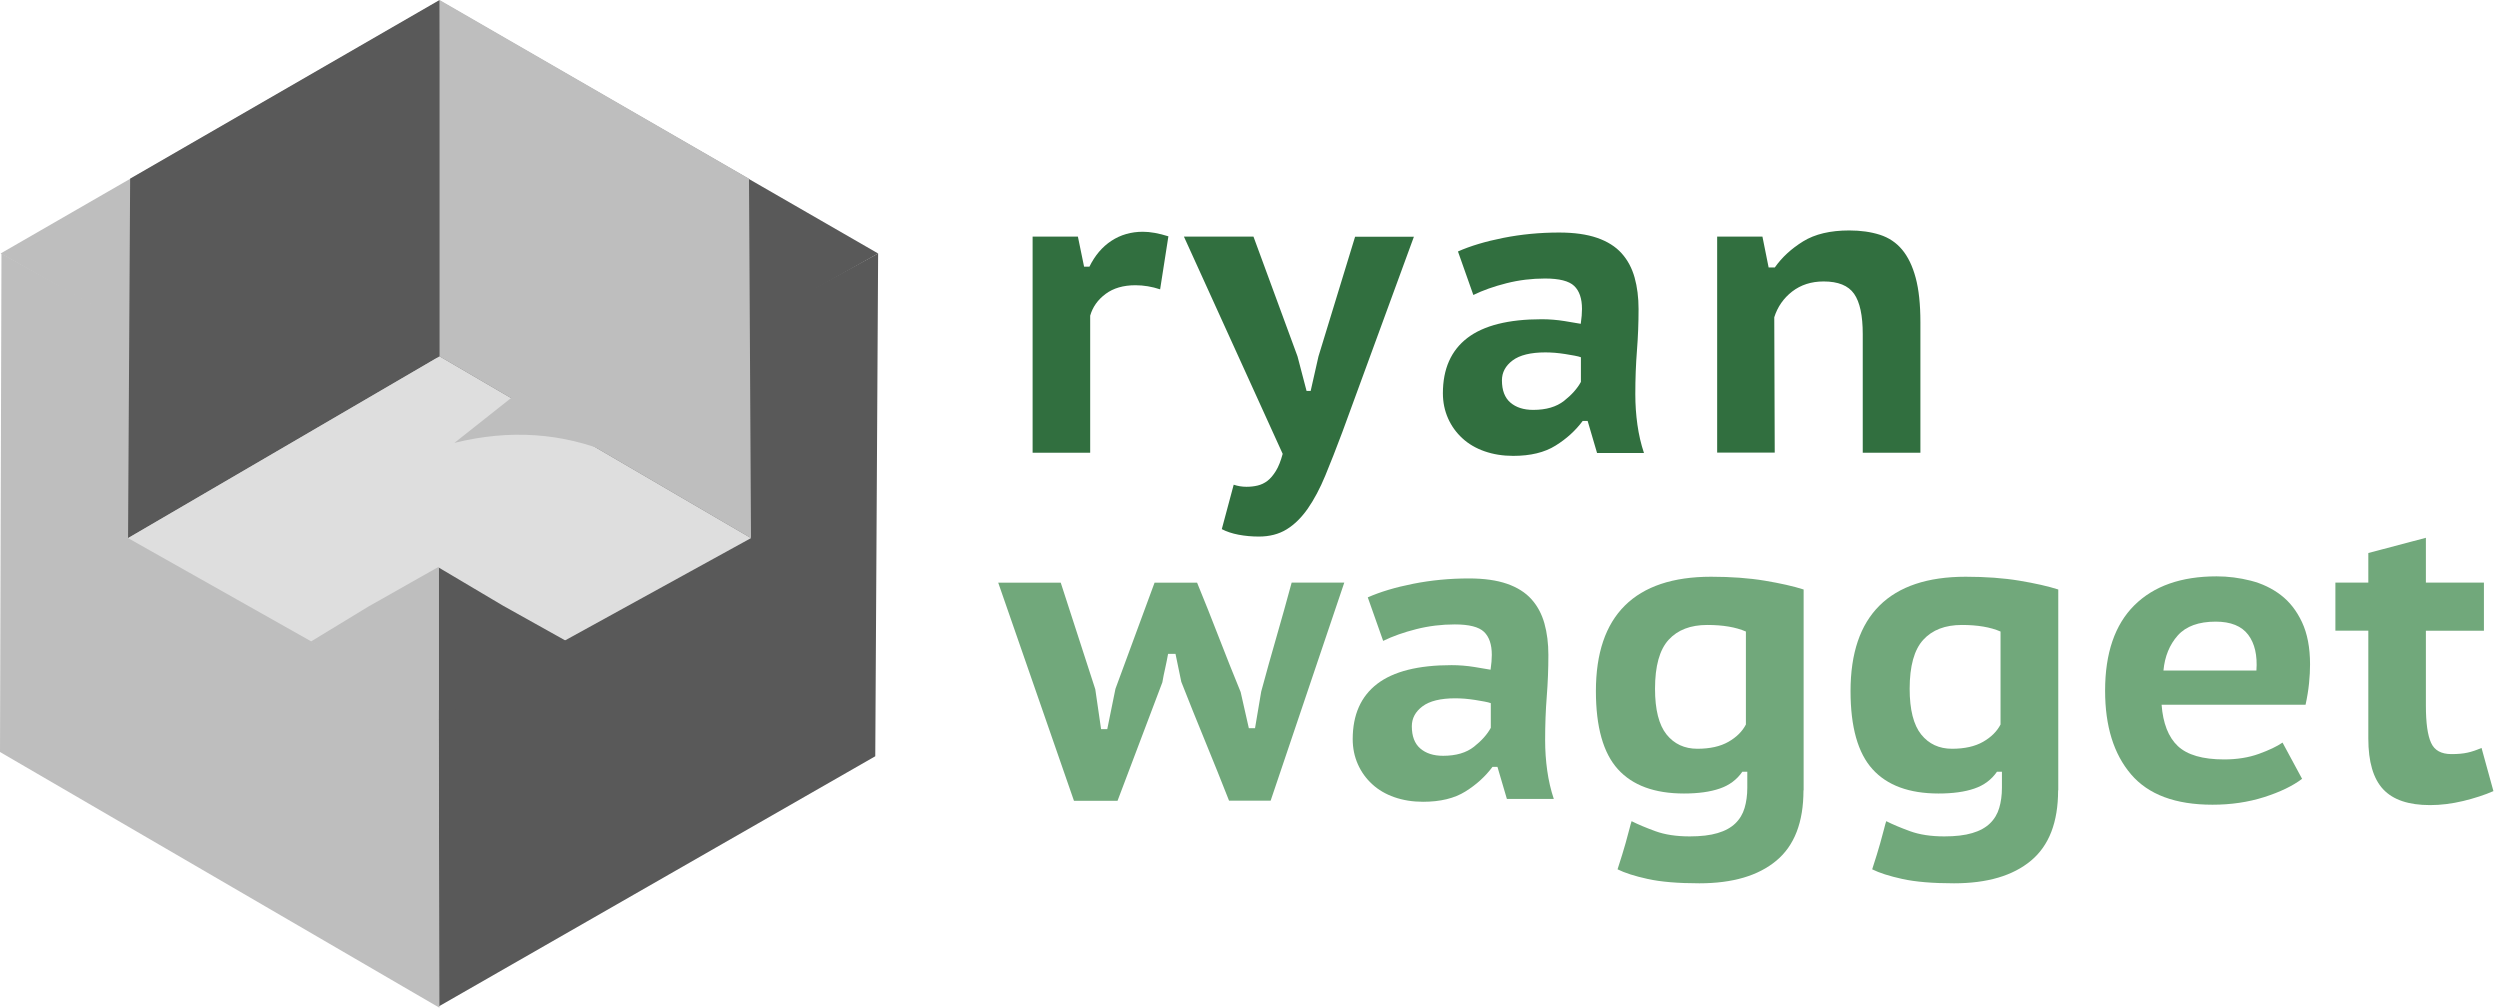
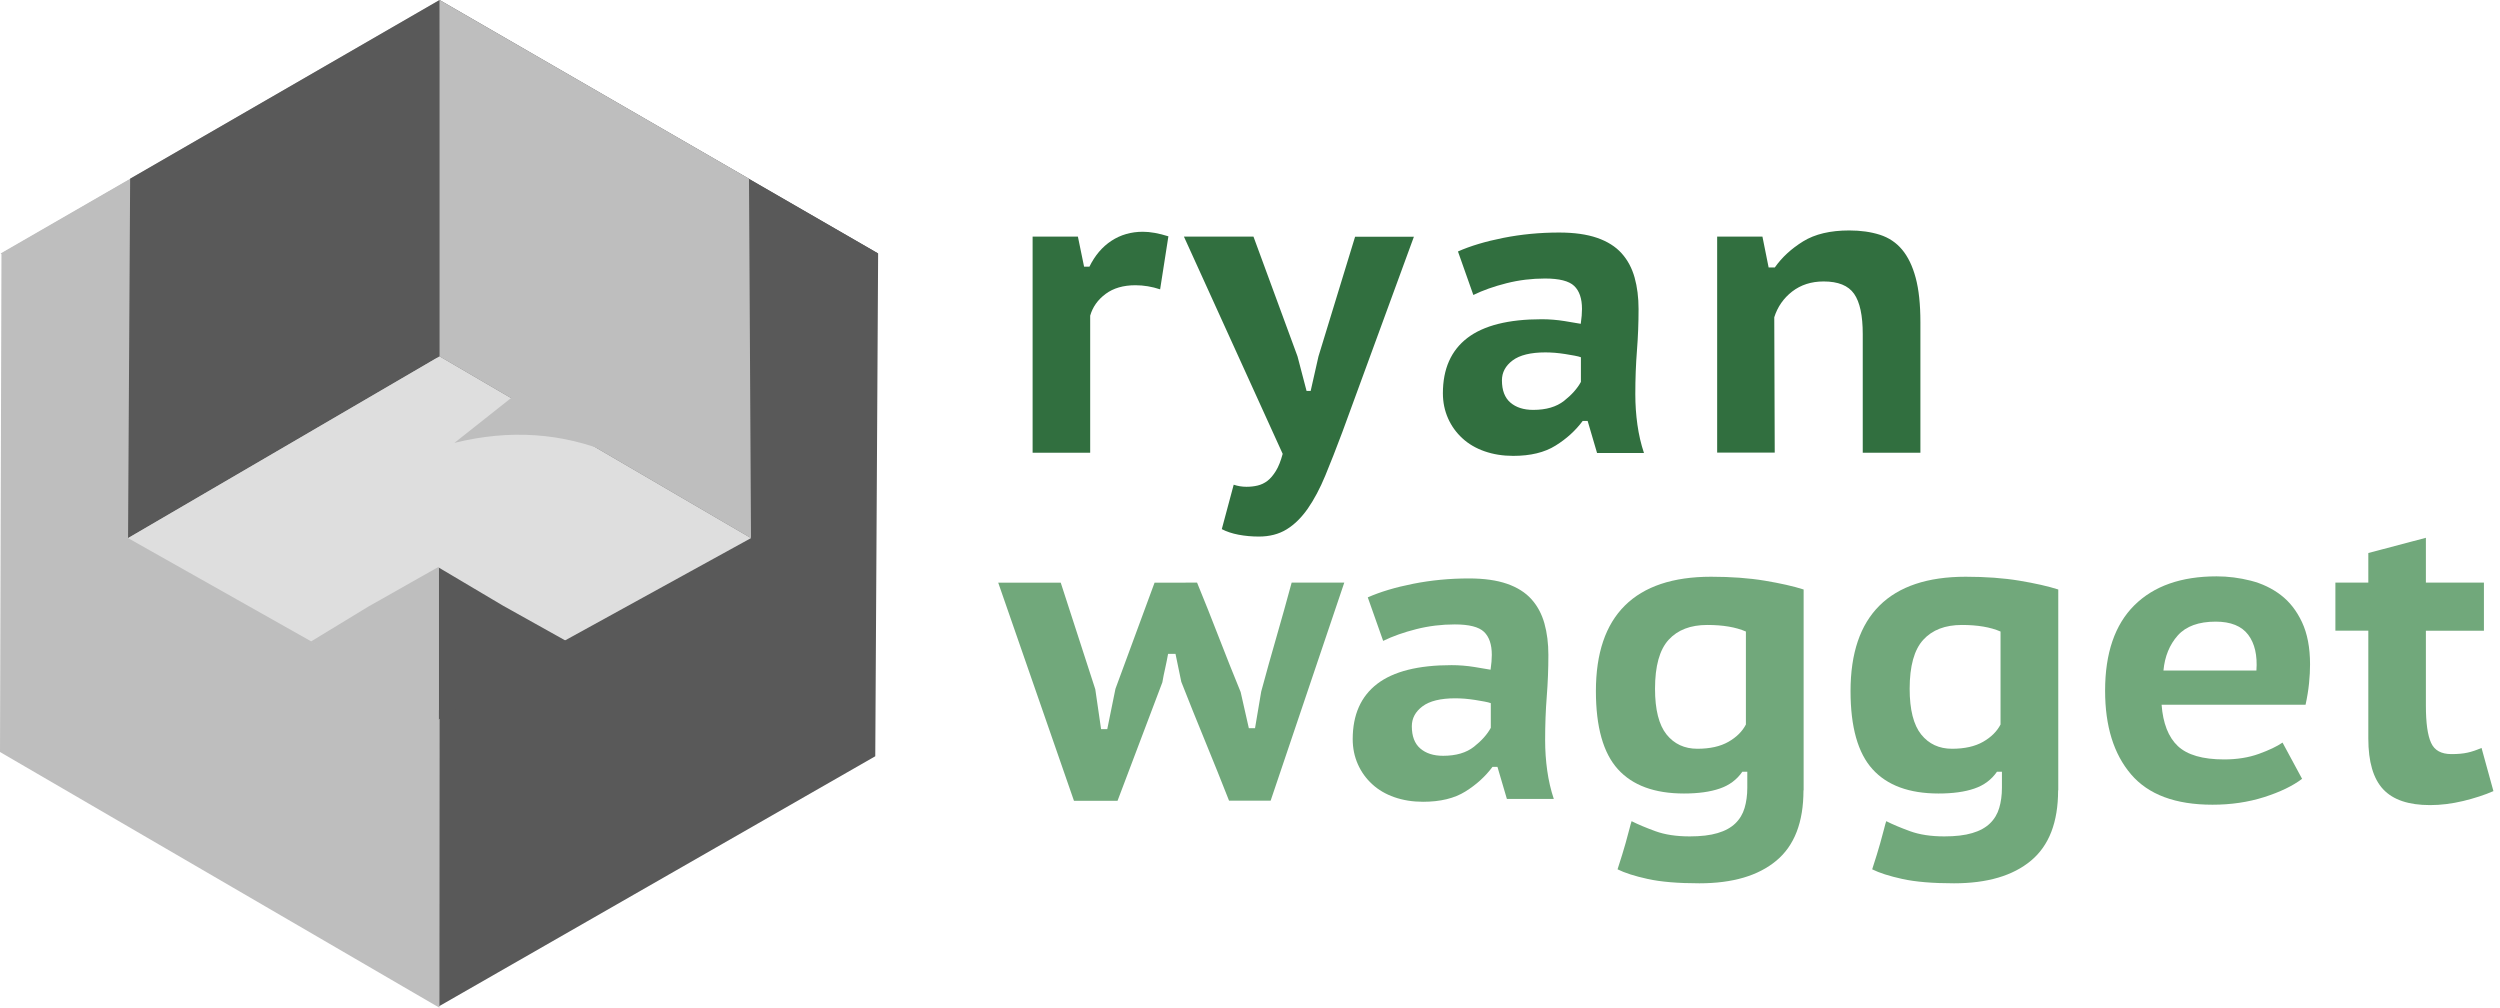
- <svg xmlns="http://www.w3.org/2000/svg" version="1.1" x="0px" y="0px" viewBox="0 0 3235 1304" style="enable-background:new 0 0 3235 1304;" xml:space="preserve">
+ <svg xmlns="http://www.w3.org/2000/svg" version="1.1" id="Layer_1" x="0px" y="0px" viewBox="0 0 3235 1304" style="enable-background:new 0 0 3235 1304;" xml:space="preserve">
  <style type="text/css">
	.st0{fill:#595959;}
	.st1{fill:#BEBEBE;}
	.st2{display:none;fill:#595959;}
	.st3{fill:#DEDEDE;}
	.st4{fill:#316F3F;}
	.st5{fill:#71A87B;}
</style>
  <g id="box">
-     <polygon id="right_6_" class="st0" points="1132.6,978.6 1136.3,328 566.8,639.2 568.1,1302.1  " />
-     <polygon id="grey-left" class="st1" points="567,642 1.9,328.1 0,973.1 568.6,1304  " />
+     <polygon id="right_6_" class="st0" points="1132.6,978.6 1136.3,328 568.8,0 568.1,1302.1  " />
+     <polygon id="grey-left" class="st1" points="568.8,0 1.9,328.1 0,973.1 568.6,1304  " />
    <polygon id="grey-top-left" class="st1" points="568.6,0.7 572.3,649.5 0.8,328  " />
    <polygon id="mujnyhbtgv" class="st0" points="568.5,0.7 564.8,649.5 1136.3,328  " />
    <polygon id="top_7_" class="st2" points="1533.4,-843.5 1525.4,563.4 2751.9,-146.1  " />
    <polygon id="dark-left" class="st0" points="168.4,231.2 165.7,696.3 568.8,461.1 568.8,0  " />
    <polygon id="grey-right" class="st1" points="969.2,231.2 971.8,696.3 568.8,461.1 568.8,0  " />
    <polygon id="r-base" class="st3" points="563.8,920.8 165.7,696.3 568.8,461.1 971.8,696.3  " />
    <polygon id="dark-triangle" class="st0" points="738.2,832.5 651,783.8 567.7,734.4 567.7,931  " />
    <polygon id="grey-triangle" class="st1" points="567.7,733.4 476.7,784.9 402.2,830.2 567.7,931  " />
    <path id="r-divet" class="st1" d="M663.4,513.4L588,573.1c71-17.6,139-13.4,204.4,14L663.4,513.4z" />
  </g>
  <g id="text">
    <g>
-       <path class="st4" d="M1501.2,374.4c-10.6-3.5-21.3-5.3-31.9-5.3c-15.6,0-28.5,3.7-38.6,11.2s-16.8,16.9-20,28.2v177.3h-74.5V306.2    h58.6l8,38.9h6.9c7.1-14.5,16.6-25.7,28.5-33.5c11.9-7.8,25.5-11.7,40.7-11.7c9.6,0,20.6,2,33,5.9L1501.2,374.4z" />
-       <path class="st4" d="M1679,461.2l11.7,44.7h5.3l10.1-44.7l47.4-154.9h76.1L1737,559.1c-7.8,20.9-15.2,39.7-22.1,56.4    c-6.9,16.7-14.5,30.9-22.6,42.6c-8.2,11.7-17.3,20.7-27.4,26.9c-10.1,6.2-22.1,9.3-35.9,9.3c-9.2,0-18-0.8-26.4-2.4    c-8.3-1.6-15.5-4-21.6-7.2l15.4-57.5c5.3,1.8,10.8,2.7,16.5,2.7c5,0,9.8-0.5,14.4-1.6c4.6-1.1,8.9-3.1,12.8-6.1    c3.9-3,7.5-7.3,10.9-12.8c3.4-5.5,6.3-12.9,8.8-22.1L1532,306.2h90L1679,461.2z" />
-       <path class="st4" d="M1886.6,325.4c16-7.1,35.6-13,58.8-17.6c23.2-4.6,47.3-6.9,72.1-6.9c19.5,0,35.9,2.3,49.2,6.9    c13.3,4.6,23.9,11.3,31.7,20c7.8,8.7,13.4,19.2,16.8,31.4c3.4,12.2,5.1,25.8,5.1,40.7c0,18.1-0.7,36-2.1,53.8    c-1.4,17.8-2.1,36.6-2.1,56.4c0,13.5,0.9,26.6,2.7,39.4c1.8,12.8,4.6,25,8.5,36.7h-60.7l-12.2-41.5h-6.4    c-9.2,12.4-20.9,23.1-35.1,31.9c-14.2,8.9-32.5,13.3-54.8,13.3c-13.5,0-25.8-2-37-5.9s-20.8-9.5-28.7-16.8    c-8-7.3-14.2-15.9-18.6-25.8c-4.4-9.9-6.7-20.8-6.7-32.5c0-31.6,10.6-55.4,31.7-71.6c21.1-16.1,53.1-24.2,96.1-24.2    c9.9,0,19.9,0.8,29.8,2.4c9.9,1.6,16.9,2.8,20.8,3.5c1.1-7.5,1.6-13.8,1.6-19.2c0-13.5-3.4-23.4-10.1-29.8    c-6.7-6.4-19.3-9.6-37.8-9.6c-17,0-33.6,2-49.8,6.1c-16.2,4.1-30.4,9.1-42.9,15.2L1886.6,325.4z M1984,530.4    c16.7,0,30-3.9,39.9-11.7c9.9-7.8,17.2-16,21.8-24.5v-31.9c-1.8-0.7-4.5-1.4-8.3-2.1c-3.7-0.7-7.8-1.4-12.2-2.1    c-4.4-0.7-8.9-1.2-13.3-1.6c-4.4-0.3-8.4-0.5-12-0.5c-19.2,0-33.4,3.5-42.6,10.4c-9.2,6.9-13.8,15.5-13.8,25.8    c0,12.8,3.6,22.4,10.9,28.7C1961.7,527.2,1971.6,530.4,1984,530.4z" />
-       <path class="st4" d="M2410.4,585.7V432.4c0-24.1-3.7-41.5-11.2-52.2s-20.6-16-39.4-16c-16,0-29.5,4.4-40.7,13    c-11.2,8.7-18.9,19.8-23.2,33.3c0,29.1,0.1,58.3,0.3,87.6c0.2,29.3,0.3,58.5,0.3,87.6H2222V306.2h58.6l8,39.9h8    c9.2-13.1,21.5-24.4,36.7-33.8c15.3-9.4,35.1-14.1,59.6-14.1c14.9,0,28.1,1.9,39.7,5.6c11.5,3.7,21.1,10.1,28.7,19.2    c7.6,9.1,13.5,21.2,17.6,36.5c4.1,15.3,6.1,34.4,6.1,57.5v168.8H2410.4z" />
+       <path class="st4" d="M1501.2,374.4c-10.6-3.5-21.3-5.3-31.9-5.3c-15.6,0-28.5,3.7-38.6,11.2s-16.8,16.9-20,28.2v177.3h-74.5V306.2    h58.6l8,38.9h6.9c7.1-14.5,16.6-25.7,28.5-33.5s25.5-11.7,40.7-11.7c9.6,0,20.6,2,33,5.9L1501.2,374.4z" />
+       <path class="st4" d="M1679,461.2l11.7,44.7h5.3l10.1-44.7l47.4-154.9h76.1L1737,559.1c-7.8,20.9-15.2,39.7-22.1,56.4    s-14.5,30.9-22.6,42.6c-8.2,11.7-17.3,20.7-27.4,26.9s-22.1,9.3-35.9,9.3c-9.2,0-18-0.8-26.4-2.4c-8.3-1.6-15.5-4-21.6-7.2    l15.4-57.5c5.3,1.8,10.8,2.7,16.5,2.7c5,0,9.8-0.5,14.4-1.6s8.9-3.1,12.8-6.1s7.5-7.3,10.9-12.8s6.3-12.9,8.8-22.1L1532,306.2h90    L1679,461.2z" />
+       <path class="st4" d="M1886.6,325.4c16-7.1,35.6-13,58.8-17.6c23.2-4.6,47.3-6.9,72.1-6.9c19.5,0,35.9,2.3,49.2,6.9    s23.9,11.3,31.7,20s13.4,19.2,16.8,31.4c3.4,12.2,5.1,25.8,5.1,40.7c0,18.1-0.7,36-2.1,53.8c-1.4,17.8-2.1,36.6-2.1,56.4    c0,13.5,0.9,26.6,2.7,39.4c1.8,12.8,4.6,25,8.5,36.7h-60.7l-12.2-41.5h-6.4c-9.2,12.4-20.9,23.1-35.1,31.9    c-14.2,8.9-32.5,13.3-54.8,13.3c-13.5,0-25.8-2-37-5.9s-20.8-9.5-28.7-16.8c-8-7.3-14.2-15.9-18.6-25.8    c-4.4-9.9-6.7-20.8-6.7-32.5c0-31.6,10.6-55.4,31.7-71.6c21.1-16.1,53.1-24.2,96.1-24.2c9.9,0,19.9,0.8,29.8,2.4    s16.9,2.8,20.8,3.5c1.1-7.5,1.6-13.8,1.6-19.2c0-13.5-3.4-23.4-10.1-29.8s-19.3-9.6-37.8-9.6c-17,0-33.6,2-49.8,6.1    c-16.2,4.1-30.4,9.1-42.9,15.2L1886.6,325.4z M1984,530.4c16.7,0,30-3.9,39.9-11.7s17.2-16,21.8-24.5v-31.9    c-1.8-0.7-4.5-1.4-8.3-2.1c-3.7-0.7-7.8-1.4-12.2-2.1c-4.4-0.7-8.9-1.2-13.3-1.6c-4.4-0.3-8.4-0.5-12-0.5    c-19.2,0-33.4,3.5-42.6,10.4s-13.8,15.5-13.8,25.8c0,12.8,3.6,22.4,10.9,28.7C1961.7,527.2,1971.6,530.4,1984,530.4z" />
+       <path class="st4" d="M2410.4,585.7V432.4c0-24.1-3.7-41.5-11.2-52.2s-20.6-16-39.4-16c-16,0-29.5,4.4-40.7,13    c-11.2,8.7-18.9,19.8-23.2,33.3c0,29.1,0.1,58.3,0.3,87.6c0.2,29.3,0.3,58.5,0.3,87.6H2222V306.2h58.6l8,39.9h8    c9.2-13.1,21.5-24.4,36.7-33.8c15.3-9.4,35.1-14.1,59.6-14.1c14.9,0,28.1,1.9,39.7,5.6c11.5,3.7,21.1,10.1,28.7,19.2    c7.6,9.1,13.5,21.2,17.6,36.5s6.1,34.4,6.1,57.5v168.8h-74.6L2410.4,585.7L2410.4,585.7z" />
    </g>
    <g>
-       <path class="st5" d="M1549,753.9c9.6,23.4,19,47,28.2,70.8c9.2,23.8,18.6,47.4,28.2,70.8l10.6,46.8h8l8-47.4    c6.4-23.8,13-47.3,19.7-70.5c6.7-23.2,13.3-46.8,19.7-70.5h68.1l-95.3,282.2h-53.8c-9.6-24.5-19.9-50.1-30.9-76.9    c-11-26.8-21.3-52.4-30.9-76.9l-7.5-36.2h-9.6c-1.1,6-2.3,12.2-3.7,18.4c-1.4,6.2-2.7,12.3-3.7,18.4l-58,153.3h-56.4l-98-282.2    h80.9l44.7,137.9l7.5,51.6h8l10.6-52.2l50.6-137.3H1549z" />
-       <path class="st5" d="M1769.9,773c16-7.1,35.6-13,58.8-17.6c23.2-4.6,47.3-6.9,72.1-6.9c19.5,0,35.9,2.3,49.2,6.9    c13.3,4.6,23.9,11.3,31.7,20c7.8,8.7,13.4,19.2,16.8,31.4c3.4,12.2,5.1,25.8,5.1,40.7c0,18.1-0.7,36-2.1,53.8    c-1.4,17.8-2.1,36.6-2.1,56.4c0,13.5,0.9,26.6,2.7,39.4c1.8,12.8,4.6,25,8.5,36.7h-60.7l-12.2-41.5h-6.4    c-9.2,12.4-20.9,23.1-35.1,31.9c-14.2,8.9-32.5,13.3-54.8,13.3c-13.5,0-25.8-2-37-5.9c-11.2-3.9-20.8-9.5-28.7-16.8    c-8-7.3-14.2-15.9-18.6-25.8c-4.4-9.9-6.7-20.8-6.7-32.5c0-31.6,10.6-55.4,31.7-71.6c21.1-16.1,53.1-24.2,96.1-24.2    c9.9,0,19.9,0.8,29.8,2.4c9.9,1.6,16.9,2.8,20.8,3.5c1.1-7.5,1.6-13.8,1.6-19.2c0-13.5-3.4-23.4-10.1-29.8    c-6.7-6.4-19.3-9.6-37.8-9.6c-17,0-33.6,2-49.8,6.1c-16.2,4.1-30.4,9.1-42.9,15.2L1769.9,773z M1867.4,978    c16.7,0,30-3.9,39.9-11.7c9.9-7.8,17.2-16,21.8-24.5v-31.9c-1.8-0.7-4.5-1.4-8.3-2.1c-3.7-0.7-7.8-1.4-12.2-2.1    c-4.4-0.7-8.9-1.2-13.3-1.6c-4.4-0.3-8.4-0.5-12-0.5c-19.2,0-33.4,3.5-42.6,10.4c-9.2,6.9-13.8,15.5-13.8,25.8    c0,12.8,3.6,22.4,10.9,28.7C1845.1,974.8,1854.9,978,1867.4,978z" />
-       <path class="st5" d="M2333.7,1022.7c0,41.2-11.7,71.5-35.1,91c-23.4,19.5-56.6,29.3-99.6,29.3c-27.7,0-50-1.9-66.8-5.6    c-16.9-3.7-29.9-7.9-39.1-12.5c4.6-14.2,8.1-25.5,10.4-33.8c2.3-8.3,4-14.6,5.1-18.9c1.1-4.3,1.9-7.5,2.7-9.6    c8.5,4.3,18.8,8.6,30.9,13c12.1,4.4,26.8,6.7,44.2,6.7c14.5,0,26.6-1.4,36.2-4.3c9.6-2.8,17.2-7,22.9-12.5c5.7-5.5,9.7-12.2,12-20    c2.3-7.8,3.5-16.5,3.5-26.1v-20.8h-6.4c-7.1,10.3-16.9,17.6-29.3,21.8c-12.4,4.3-27.9,6.4-46.3,6.4c-38,0-66.5-10.5-85.4-31.4    c-19-20.9-28.5-54.7-28.5-101.1c0-49,12.5-85.9,37.5-110.7c25-24.8,62.2-37.3,111.5-37.3c25.9,0,49.1,1.7,69.5,5.1    c20.4,3.4,37.2,7.2,50.3,11.4V1022.7z M2196.4,968.9c16.3,0,29.7-3,40.2-9c10.5-6,18-13.5,22.6-22.4V817.2    c-13.1-5.7-29.8-8.5-50-8.5c-21.7,0-38.3,6.4-50,19.2s-17.6,33.9-17.6,63.4c0,27,5,46.7,14.9,59.1    C2166.4,962.7,2179.7,968.9,2196.4,968.9z" />
-       <path class="st5" d="M2663.2,1022.7c0,41.2-11.7,71.5-35.1,91c-23.4,19.5-56.6,29.3-99.6,29.3c-27.7,0-50-1.9-66.8-5.6    c-16.9-3.7-29.9-7.9-39.1-12.5c4.6-14.2,8.1-25.5,10.4-33.8c2.3-8.3,4-14.6,5.1-18.9c1.1-4.3,1.9-7.5,2.7-9.6    c8.5,4.3,18.8,8.6,30.9,13c12.1,4.4,26.8,6.7,44.2,6.7c14.5,0,26.6-1.4,36.2-4.3c9.6-2.8,17.2-7,22.9-12.5c5.7-5.5,9.7-12.2,12-20    c2.3-7.8,3.5-16.5,3.5-26.1v-20.8h-6.4c-7.1,10.3-16.9,17.6-29.3,21.8c-12.4,4.3-27.9,6.4-46.3,6.4c-38,0-66.5-10.5-85.4-31.4    c-19-20.9-28.5-54.7-28.5-101.1c0-49,12.5-85.9,37.5-110.7c25-24.8,62.2-37.3,111.5-37.3c25.9,0,49.1,1.7,69.5,5.1    c20.4,3.4,37.2,7.2,50.3,11.4V1022.7z M2525.9,968.9c16.3,0,29.7-3,40.2-9c10.5-6,18-13.5,22.6-22.4V817.2    c-13.1-5.7-29.8-8.5-50-8.5c-21.7,0-38.3,6.4-50,19.2s-17.6,33.9-17.6,63.4c0,27,5,46.7,14.9,59.1    C2495.9,962.7,2509.2,968.9,2525.9,968.9z" />
-       <path class="st5" d="M2978.9,1007.8c-12.1,9.2-28.5,17.1-49.2,23.7c-20.8,6.6-43,9.8-66.8,9.8c-47.9,0-83-13.1-105.4-39.4    c-22.4-26.3-33.5-62.3-33.5-108.1c0-48.6,12.6-85.4,37.8-110.5c25.2-25,60.7-37.5,106.5-37.5c14.9,0,29.6,1.9,44.2,5.6    c14.5,3.7,27.5,9.9,38.9,18.6c11.4,8.7,20.5,20.4,27.4,35.1c6.9,14.7,10.4,32.9,10.4,54.6c0,7.5-0.4,15.6-1.3,24.5    c-0.9,8.9-2.4,18.1-4.5,27.7h-186.3c1.8,24.1,8.8,42,21,53.5c12.2,11.5,32.2,17.3,59.9,17.3c16.7,0,31.7-2.4,45-7.2    c13.3-4.8,23.5-9.7,30.6-14.6L2978.9,1007.8z M2867.1,804.4c-22,0-38.3,5.9-49,17.8c-10.6,11.9-16.9,27.1-18.6,45.5h120.3    c1.4-19.5-2.1-35-10.6-46.3C2900.7,810.1,2886.6,804.4,2867.1,804.4z" />
+       <path class="st5" d="M1549,753.9c9.6,23.4,19,47,28.2,70.8s18.6,47.4,28.2,70.8l10.6,46.8h8l8-47.4c6.4-23.8,13-47.3,19.7-70.5    s13.3-46.8,19.7-70.5h68.1l-95.3,282.2h-53.8c-9.6-24.5-19.9-50.1-30.9-76.9c-11-26.8-21.3-52.4-30.9-76.9l-7.5-36.2h-9.6    c-1.1,6-2.3,12.2-3.7,18.4c-1.4,6.2-2.7,12.3-3.7,18.4l-58,153.3h-56.4l-98-282.2h80.9l44.7,137.9l7.5,51.6h8l10.6-52.2L1494,754    L1549,753.9L1549,753.9z" />
+       <path class="st5" d="M1769.9,773c16-7.1,35.6-13,58.8-17.6c23.2-4.6,47.3-6.9,72.1-6.9c19.5,0,35.9,2.3,49.2,6.9    c13.3,4.6,23.9,11.3,31.7,20c7.8,8.7,13.4,19.2,16.8,31.4s5.1,25.8,5.1,40.7c0,18.1-0.7,36-2.1,53.8s-2.1,36.6-2.1,56.4    c0,13.5,0.9,26.6,2.7,39.4c1.8,12.8,4.6,25,8.5,36.7h-60.7l-12.2-41.5h-6.4c-9.2,12.4-20.9,23.1-35.1,31.9    c-14.2,8.9-32.5,13.3-54.8,13.3c-13.5,0-25.8-2-37-5.9s-20.8-9.5-28.7-16.8c-8-7.3-14.2-15.9-18.6-25.8    c-4.4-9.9-6.7-20.8-6.7-32.5c0-31.6,10.6-55.4,31.7-71.6c21.1-16.1,53.1-24.2,96.1-24.2c9.9,0,19.9,0.8,29.8,2.4    c9.9,1.6,16.9,2.8,20.8,3.5c1.1-7.5,1.6-13.8,1.6-19.2c0-13.5-3.4-23.4-10.1-29.8c-6.7-6.4-19.3-9.6-37.8-9.6    c-17,0-33.6,2-49.8,6.1c-16.2,4.1-30.4,9.1-42.9,15.2L1769.9,773z M1867.4,978c16.7,0,30-3.9,39.9-11.7s17.2-16,21.8-24.5v-31.9    c-1.8-0.7-4.5-1.4-8.3-2.1c-3.7-0.7-7.8-1.4-12.2-2.1c-4.4-0.7-8.9-1.2-13.3-1.6c-4.4-0.3-8.4-0.5-12-0.5    c-19.2,0-33.4,3.5-42.6,10.4s-13.8,15.5-13.8,25.8c0,12.8,3.6,22.4,10.9,28.7C1845.1,974.8,1854.9,978,1867.4,978z" />
+       <path class="st5" d="M2333.7,1022.7c0,41.2-11.7,71.5-35.1,91c-23.4,19.5-56.6,29.3-99.6,29.3c-27.7,0-50-1.9-66.8-5.6    c-16.9-3.7-29.9-7.9-39.1-12.5c4.6-14.2,8.1-25.5,10.4-33.8c2.3-8.3,4-14.6,5.1-18.9s1.9-7.5,2.7-9.6c8.5,4.3,18.8,8.6,30.9,13    c12.1,4.4,26.8,6.7,44.2,6.7c14.5,0,26.6-1.4,36.2-4.3c9.6-2.8,17.2-7,22.9-12.5s9.7-12.2,12-20s3.5-16.5,3.5-26.1v-20.8h-6.4    c-7.1,10.3-16.9,17.6-29.3,21.8c-12.4,4.3-27.9,6.4-46.3,6.4c-38,0-66.5-10.5-85.4-31.4c-19-20.9-28.5-54.7-28.5-101.1    c0-49,12.5-85.9,37.5-110.7s62.2-37.3,111.5-37.3c25.9,0,49.1,1.7,69.5,5.1c20.4,3.4,37.2,7.2,50.3,11.4v259.9L2333.7,1022.7    L2333.7,1022.7z M2196.4,968.9c16.3,0,29.7-3,40.2-9s18-13.5,22.6-22.4V817.2c-13.1-5.7-29.8-8.5-50-8.5c-21.7,0-38.3,6.4-50,19.2    s-17.6,33.9-17.6,63.4c0,27,5,46.7,14.9,59.1C2166.4,962.7,2179.7,968.9,2196.4,968.9z" />
+       <path class="st5" d="M2663.2,1022.7c0,41.2-11.7,71.5-35.1,91c-23.4,19.5-56.6,29.3-99.6,29.3c-27.7,0-50-1.9-66.8-5.6    c-16.9-3.7-29.9-7.9-39.1-12.5c4.6-14.2,8.1-25.5,10.4-33.8c2.3-8.3,4-14.6,5.1-18.9s1.9-7.5,2.7-9.6c8.5,4.3,18.8,8.6,30.9,13    c12.1,4.4,26.8,6.7,44.2,6.7c14.5,0,26.6-1.4,36.2-4.3c9.6-2.8,17.2-7,22.9-12.5s9.7-12.2,12-20s3.5-16.5,3.5-26.1v-20.8h-6.4    c-7.1,10.3-16.9,17.6-29.3,21.8c-12.4,4.3-27.9,6.4-46.3,6.4c-38,0-66.5-10.5-85.4-31.4c-19-20.9-28.5-54.7-28.5-101.1    c0-49,12.5-85.9,37.5-110.7s62.2-37.3,111.5-37.3c25.9,0,49.1,1.7,69.5,5.1c20.4,3.4,37.2,7.2,50.3,11.4v259.9L2663.2,1022.7    L2663.2,1022.7z M2525.9,968.9c16.3,0,29.7-3,40.2-9s18-13.5,22.6-22.4V817.2c-13.1-5.7-29.8-8.5-50-8.5c-21.7,0-38.3,6.4-50,19.2    s-17.6,33.9-17.6,63.4c0,27,5,46.7,14.9,59.1C2495.9,962.7,2509.2,968.9,2525.9,968.9z" />
+       <path class="st5" d="M2978.9,1007.8c-12.1,9.2-28.5,17.1-49.2,23.7c-20.8,6.6-43,9.8-66.8,9.8c-47.9,0-83-13.1-105.4-39.4    c-22.4-26.3-33.5-62.3-33.5-108.1c0-48.6,12.6-85.4,37.8-110.5c25.2-25,60.7-37.5,106.5-37.5c14.9,0,29.6,1.9,44.2,5.6    c14.5,3.7,27.5,9.9,38.9,18.6c11.4,8.7,20.5,20.4,27.4,35.1c6.9,14.7,10.4,32.9,10.4,54.6c0,7.5-0.4,15.6-1.3,24.5    c-0.9,8.9-2.4,18.1-4.5,27.7h-186.3c1.8,24.1,8.8,42,21,53.5s32.2,17.3,59.9,17.3c16.7,0,31.7-2.4,45-7.2s23.5-9.7,30.6-14.6    L2978.9,1007.8z M2867.1,804.4c-22,0-38.3,5.9-49,17.8c-10.6,11.9-16.9,27.1-18.6,45.5h120.3c1.4-19.5-2.1-35-10.6-46.3    C2900.7,810.1,2886.6,804.4,2867.1,804.4z" />
      <path class="st5" d="M3022,753.9h42.6v-38.3l74.5-19.7v58h75.1v62.3h-75.1V913c0,22.4,2.2,38.4,6.7,48.2    c4.4,9.8,13.2,14.6,26.4,14.6c8.2,0,15.1-0.6,20.8-1.9c5.7-1.2,11.7-3.3,18.1-6.1l15.4,55.9c-11.4,5-24.4,9.2-39.1,12.8    c-14.7,3.5-29,5.3-42.9,5.3c-27.7,0-47.9-6.8-60.7-20.5c-12.8-13.7-19.2-35.6-19.2-65.7V816.1H3022V753.9z" />
    </g>
  </g>
</svg>
